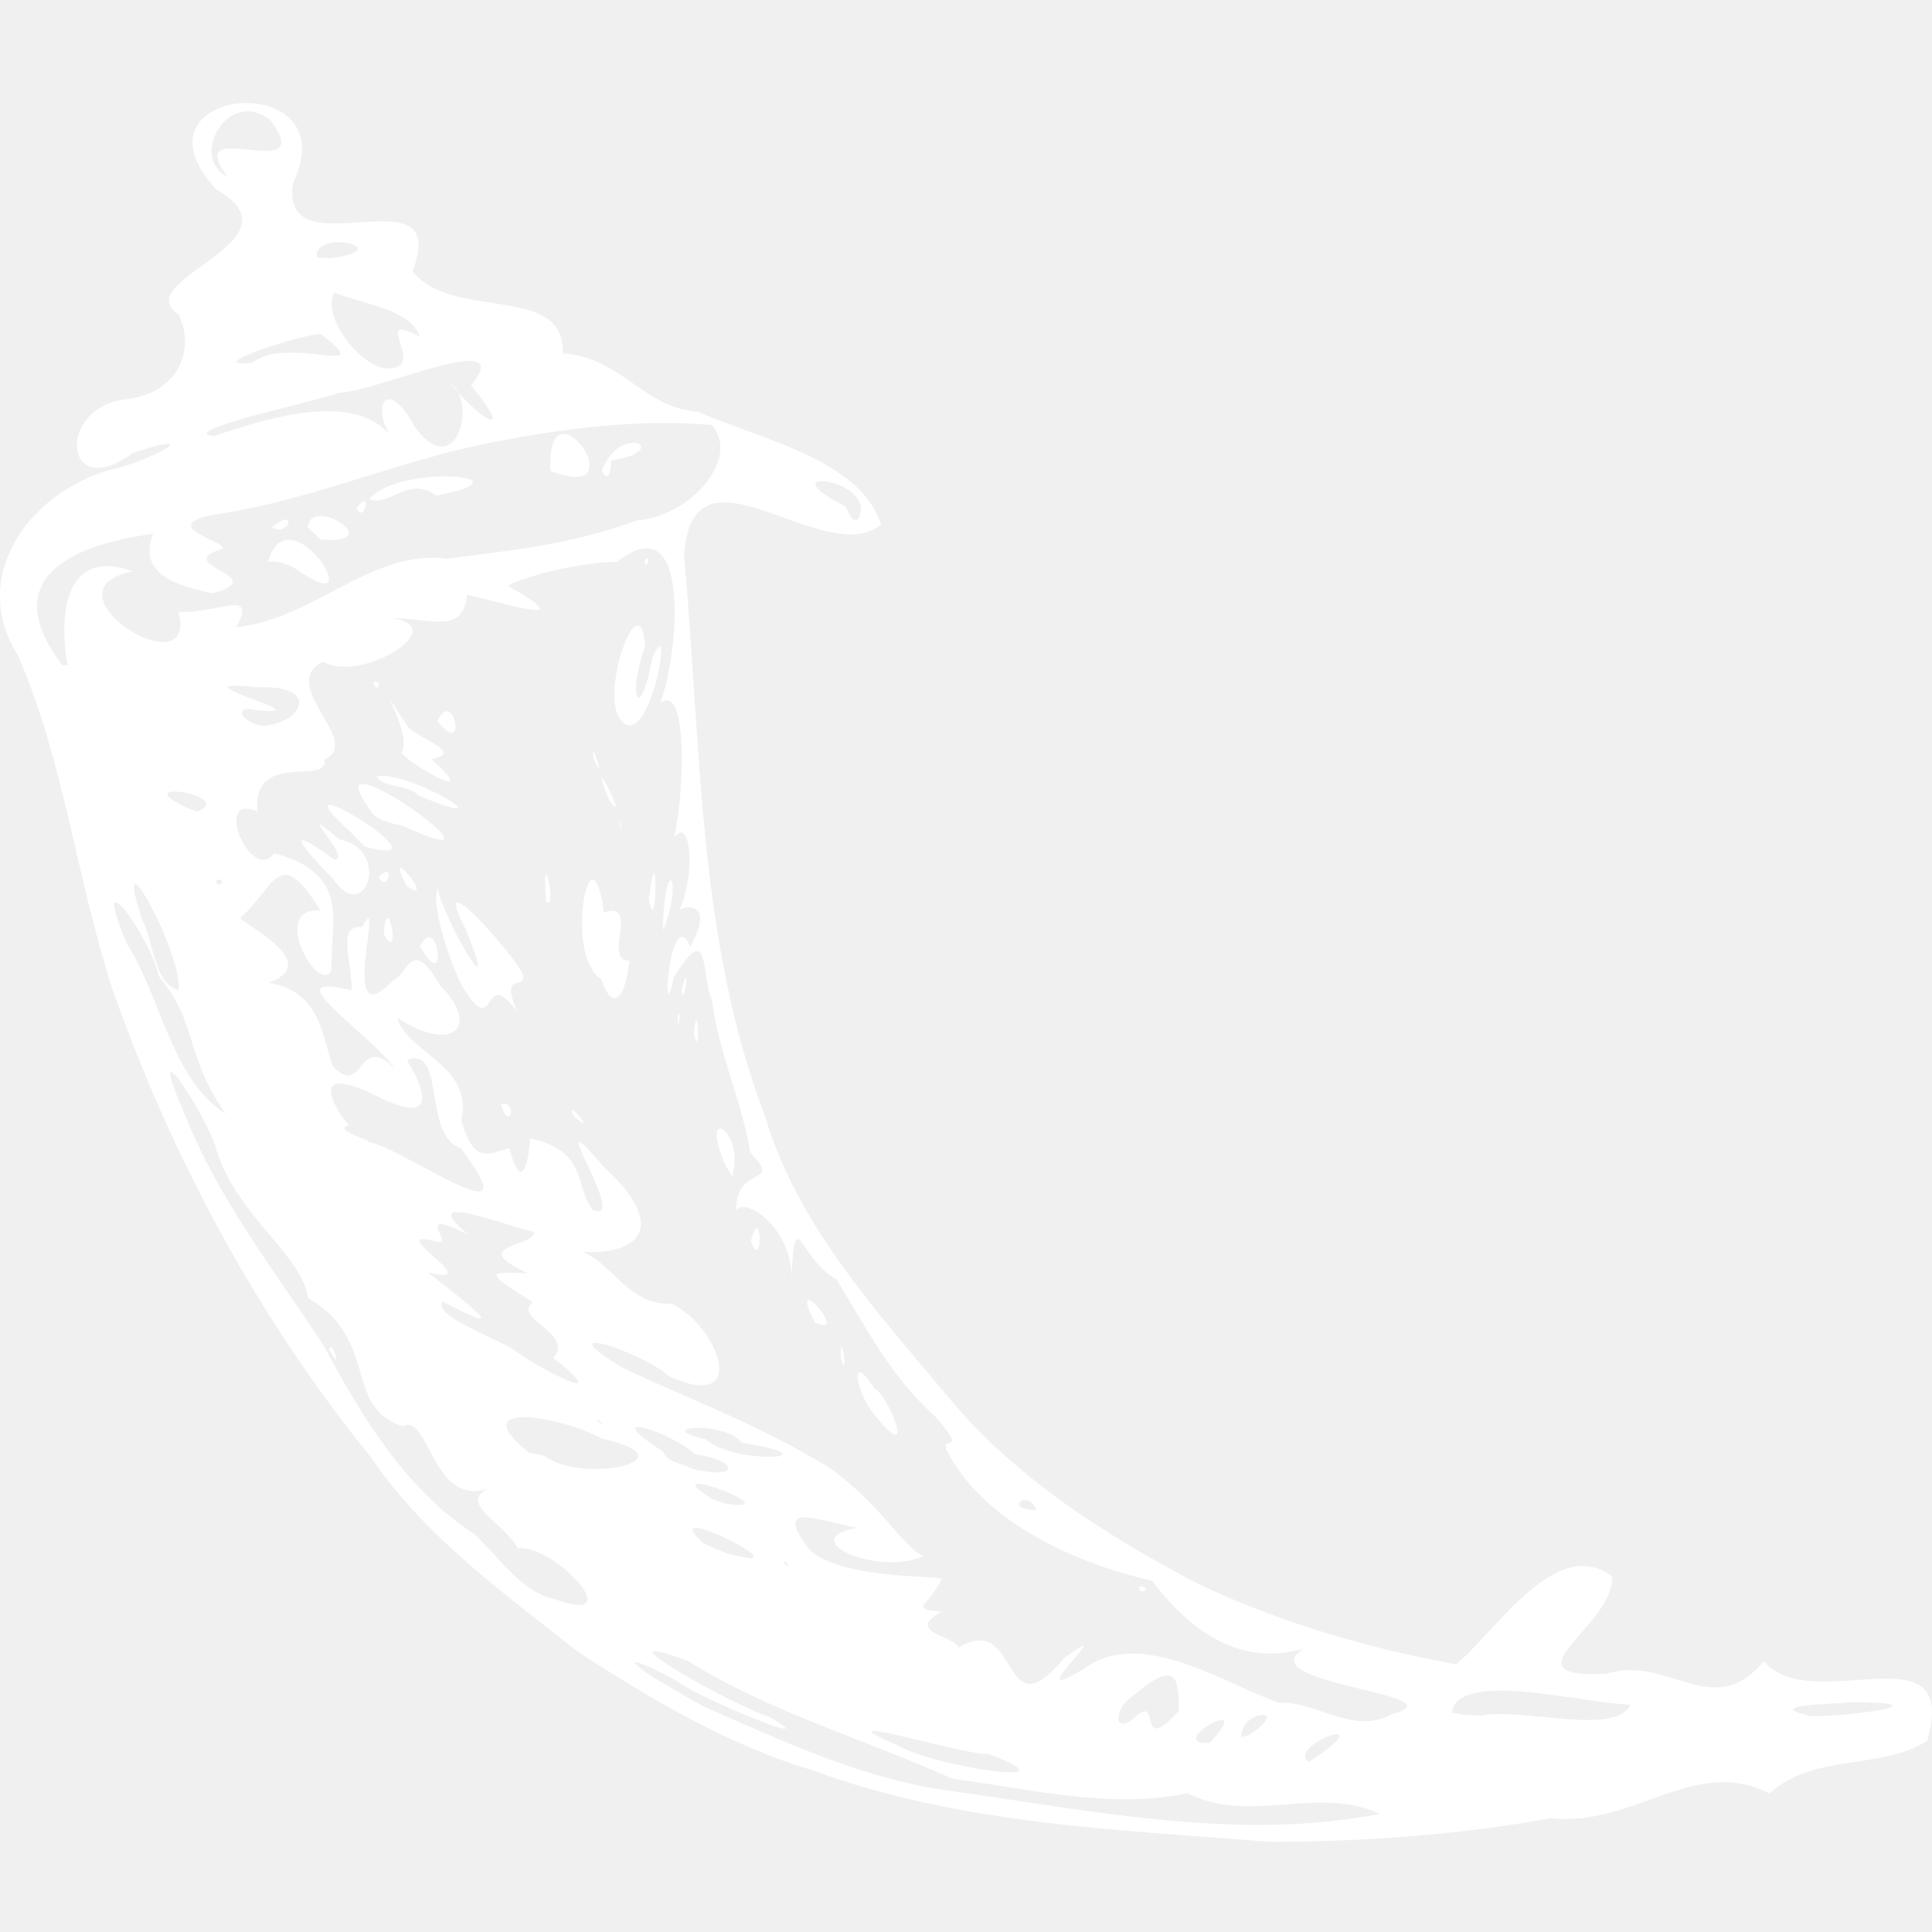
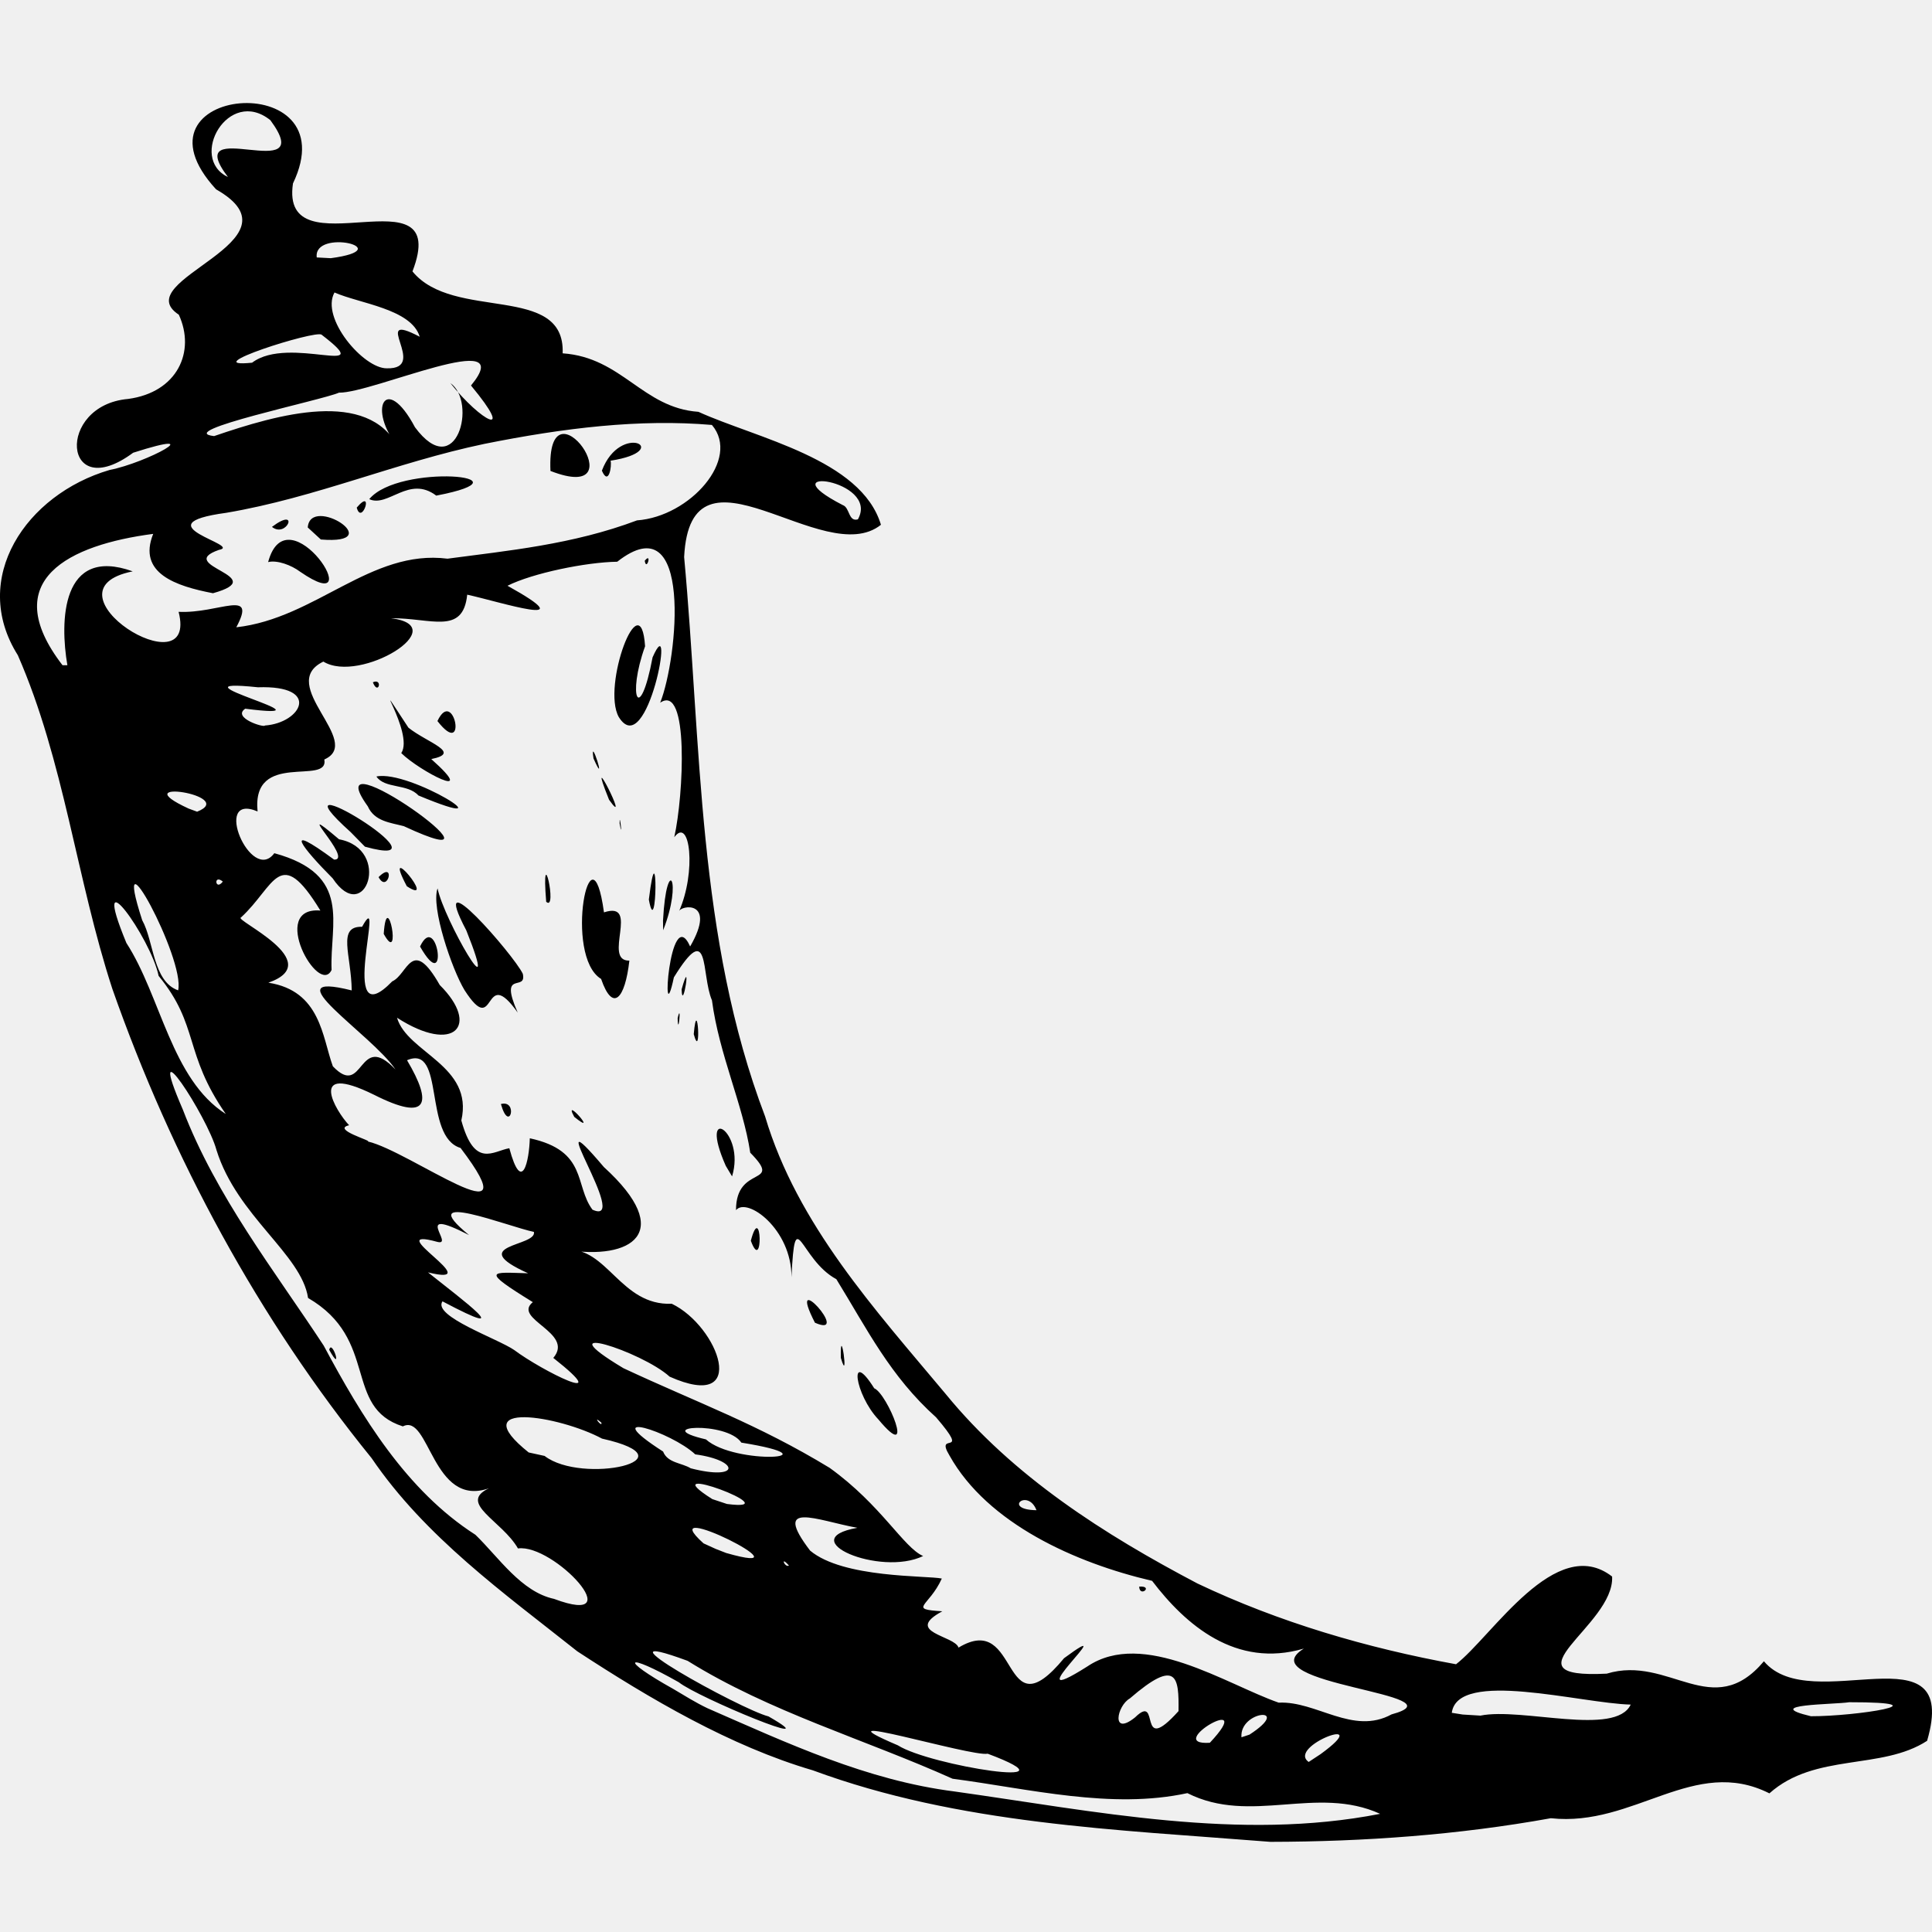
<svg xmlns="http://www.w3.org/2000/svg" width="75" height="75" viewBox="0 0 75 75" fill="none">
-   <path d="M22.412 64.105C19.555 61.838 16.507 59.664 14.425 56.604C10.042 51.206 6.668 44.956 4.362 38.389C2.967 34.118 2.49 29.54 0.692 25.435C-1.188 22.453 1.015 19.193 4.252 18.245C5.693 17.966 8.228 16.595 5.169 17.575C2.426 19.605 2.16 15.732 4.973 15.487C6.892 15.23 7.599 13.644 6.942 12.217C4.882 10.862 11.938 9.372 8.388 7.35C4.689 3.324 13.562 2.549 11.373 7.121C10.849 10.637 17.572 6.476 16.012 10.536C17.598 12.486 21.95 10.98 21.842 13.716C24.151 13.876 24.944 15.836 27.113 15.987C29.36 17.011 33.434 17.817 34.198 20.372C31.969 22.153 26.806 16.694 26.558 21.623C27.232 28.905 27.06 36.406 29.701 43.34C30.95 47.539 33.978 50.844 36.712 54.115C39.329 57.318 42.873 59.572 46.485 61.471C49.654 62.978 53.07 63.978 56.523 64.606C57.924 63.525 60.397 59.506 62.582 61.201C62.686 63.105 58.245 65.181 62.373 64.971C64.797 64.233 66.478 66.862 68.475 64.49C70.314 66.688 76.118 63.086 74.81 67.578C73.04 68.73 70.46 68.034 68.688 69.618C65.766 68.146 63.439 70.936 60.204 70.583C56.612 71.232 52.957 71.494 49.315 71.5C43.34 71.024 37.238 70.823 31.554 68.724C28.352 67.785 25.227 65.946 22.412 64.105ZM27.459 66.311C30.585 67.676 33.643 69.113 37.07 69.547C42.506 70.31 48.121 71.483 53.577 70.413C51.107 69.288 48.554 70.851 46.094 69.609C43.144 70.249 39.978 69.445 36.978 69.05C33.567 67.517 29.886 66.463 26.692 64.473C22.7 63.002 28.756 66.359 29.834 66.631C32.329 68.06 27.09 65.899 26.351 65.305C24.262 64.122 23.995 64.369 26.145 65.57C26.577 65.826 27.005 66.094 27.459 66.311ZM21.509 62.069C24.539 63.202 21.495 59.92 20.107 60.11C19.492 59.034 17.757 58.353 18.981 57.775C16.779 58.546 16.674 54.843 15.639 55.372C13.31 54.63 14.733 52.001 11.959 50.387C11.705 48.686 9.202 47.211 8.404 44.645C8.051 43.332 5.575 39.56 7.096 43.07C8.391 46.45 10.669 49.344 12.565 52.235C14.037 54.987 15.775 57.863 18.456 59.58C19.36 60.455 20.233 61.795 21.509 62.069ZM12.78 52.401C12.886 51.939 13.334 53.4 12.78 52.401V52.401ZM25.137 63.427C24.173 63.045 25.808 63.123 25.137 63.427V63.427ZM26.782 64.032C26.032 64.499 26.612 63.196 26.782 64.032V64.032ZM28.841 64.898C27.331 64.305 29.821 63.957 28.841 64.898V64.898ZM32.37 66.883C30.464 66.547 32.965 65.994 32.37 66.883V66.883ZM25.594 62.117C23.627 62.103 27.116 61.123 25.594 62.117V62.117ZM27.138 62.894C26.588 63.129 27.095 62.369 27.138 62.894V62.894ZM34.858 67.755C36.098 68.545 42.104 69.487 38.343 68.079C37.714 68.213 31.37 66.269 34.858 67.755ZM22.603 58.126C20.677 57.544 22.482 57.599 22.603 58.126V58.126ZM26.197 60.239C24.255 59.731 27.132 59.581 26.197 60.239V60.239ZM29.219 62.109C27.042 61.596 30.561 61.598 29.219 62.109V62.109ZM21.141 56.519C22.597 57.646 27.013 56.663 23.371 55.847C21.713 54.955 17.976 54.345 20.523 56.384L21.141 56.519L21.141 56.519ZM31.267 62.754C28.723 62.159 31.873 61.712 31.267 62.754V62.754ZM28.19 60.287C31.75 61.303 25.195 58.015 27.311 59.913L27.78 60.127L28.19 60.287L28.19 60.287ZM34.359 63.884C31.313 63.415 37.731 63.917 34.359 63.884V63.884ZM19.843 54.551C19.011 54.604 19.712 53.917 19.843 54.551V54.551ZM40.063 67.112C38.962 67.964 40.153 65.968 40.063 67.112V67.112ZM25.598 58.106C24.544 58.081 25.394 57.504 25.598 58.106V58.106ZM20.163 54.153C17.513 53.293 22.099 54.036 20.163 54.153V54.153ZM13.725 49.955C11.618 48.272 13.484 49.018 13.725 49.955V49.955ZM30.627 60.776C30.272 60.368 30.46 60.866 30.627 60.776V60.776ZM41.147 67.29C40.574 67.526 41.113 66.666 41.147 67.29V67.29ZM29.696 59.806C28.045 59.563 29.885 59.003 29.696 59.806V59.806ZM21.858 54.795C19.551 53.813 23.298 54.64 21.858 54.795V54.795ZM35.116 63.106C32.928 62.669 37.36 62.209 35.116 63.106V63.106ZM28.22 58.384C30.806 58.72 25.142 56.609 27.652 58.195L28.22 58.384L28.22 58.384ZM37.21 63.96C39.624 62.504 38.828 67.371 41.307 64.371C43.751 62.571 39.196 66.598 42.208 64.693C44.387 63.222 47.606 65.39 49.639 66.097C51.101 66.024 52.522 67.372 54.021 66.552C56.907 65.768 48.379 65.389 50.614 63.998C47.974 64.773 46.023 63.074 44.724 61.368C41.763 60.678 38.339 59.15 36.861 56.506C36.258 55.514 37.731 56.646 36.341 55.023C34.556 53.422 33.665 51.604 32.467 49.658C31.036 48.888 30.869 46.62 30.725 49.582C30.736 47.713 28.997 46.455 28.572 46.978C28.565 45.178 30.433 46.08 29.125 44.748C28.844 42.883 27.916 40.939 27.638 38.833C27.205 37.817 27.577 35.643 26.16 37.941C25.644 40.37 25.989 34.956 26.791 36.742C27.845 34.92 26.413 35.134 26.355 35.387C27.041 33.85 26.789 31.669 26.175 32.501C26.541 30.872 26.753 26.505 25.628 27.279C26.31 25.576 26.921 19.484 23.961 21.806C22.761 21.823 20.683 22.246 19.701 22.739C22.78 24.451 19.391 23.357 18.137 23.085C17.974 24.67 16.732 23.984 15.181 24C17.659 24.309 13.974 26.556 12.553 25.683C10.707 26.574 14.146 28.796 12.59 29.483C12.781 30.518 9.762 29.108 9.999 31.5C8.207 30.74 9.752 34.338 10.649 33.121C13.697 33.953 12.795 35.85 12.872 37.653C12.376 38.703 10.42 35.184 12.437 35.347C10.846 32.74 10.677 34.405 9.355 35.616C9.047 35.704 12.727 37.339 10.418 38.148C12.449 38.464 12.507 40.258 12.921 41.393C14.142 42.676 13.892 39.976 15.353 41.518C14.428 40.144 10.456 37.647 13.654 38.448C13.637 37.066 13.076 35.951 14.056 35.978C15.026 34.205 13.039 40.349 15.227 38.096C15.832 37.829 15.982 36.321 17.071 38.238C18.651 39.807 17.642 40.944 15.412 39.508C15.811 40.873 18.395 41.361 17.909 43.496C18.424 45.374 19.144 44.682 19.772 44.574C20.264 46.398 20.544 45.057 20.567 44.188C22.822 44.675 22.294 46.02 23 46.96C24.554 47.667 20.776 42.163 23.443 45.305C26.25 47.861 24.496 48.928 21.977 48.519C23.571 48.389 24.085 50.693 26.079 50.612C27.898 51.485 29.129 54.837 25.995 53.442C24.908 52.453 21.061 51.233 24.203 53.114C27.105 54.47 29.41 55.281 32.208 56.983C34.212 58.425 35.077 60.078 35.836 60.405C34.153 61.216 30.763 59.757 33.28 59.31C31.71 59.021 29.944 58.22 31.448 60.194C32.727 61.271 35.978 61.157 36.561 61.279C36.067 62.377 35.219 62.465 36.581 62.55C35.062 63.367 37.069 63.493 37.21 63.96H37.21ZM34.102 55.106C33.177 54.13 32.938 52.303 33.937 53.893C34.45 54.1 35.58 56.879 34.102 55.106H34.102ZM44.223 61.592C44.24 62.034 44.8 61.554 44.223 61.592V61.592ZM32.642 52.714C32.606 51.239 32.976 53.851 32.642 52.714V52.714ZM31.636 51.348C30.473 49.081 33.102 51.99 31.636 51.348V51.348ZM19.445 42.859C19.781 44.038 20.129 42.676 19.445 42.859V42.859ZM29.147 48.165C29.567 46.575 29.64 49.499 29.147 48.165V48.165ZM22.293 43.357C21.81 42.479 23.304 44.179 22.293 43.357V43.357ZM28.175 45.259C27.073 42.768 28.956 43.899 28.419 45.667L28.175 45.259ZM18.031 38.434C17.539 37.617 16.724 35.219 16.986 34.487C17.224 35.679 19.499 39.617 18.102 36.118C16.559 33.186 19.947 37.07 20.295 37.802C20.458 38.53 19.343 37.603 20.098 39.309C18.721 37.367 19.285 40.382 18.031 38.434ZM14.896 36.254C15.025 34.355 15.614 37.557 14.896 36.254V36.254ZM16.306 36.744C16.979 35.31 17.447 38.743 16.306 36.744V36.744ZM12.914 34.097C11.747 32.926 10.902 31.848 12.969 33.37C13.765 33.402 11.2 30.917 13.161 32.581C15.222 32.961 14.179 35.992 12.914 34.097ZM14.696 34.05C15.056 34.717 15.374 33.372 14.696 34.05V34.05ZM15.793 34.404C14.765 32.461 17.04 35.219 15.793 34.404V34.404ZM13.613 32.303C10.22 29.256 17.877 33.896 14.167 32.868L13.613 32.303L13.613 32.303ZM23.335 38.002C21.866 37.113 22.946 31.748 23.446 35.418C24.874 34.952 23.368 37.313 24.432 37.291C24.265 38.78 23.788 39.316 23.335 38.002ZM26.931 40.146C27.075 38.529 27.234 41.251 26.931 40.146V40.146ZM26.306 39.523C26.323 40.337 26.468 38.832 26.306 39.523V39.523ZM14.278 31.302C12.099 28.267 20.614 34.371 15.675 32.071C15.159 31.935 14.537 31.887 14.278 31.302ZM21.203 35.006C20.997 32.451 21.664 35.429 21.203 35.006L21.203 35.006ZM26.46 38.408C26.491 39.371 26.867 36.953 26.46 38.408V38.408ZM14.612 30.144C15.908 29.864 19.982 32.439 16.241 30.879C15.825 30.415 14.939 30.626 14.612 30.144ZM25.738 35.738C25.877 33.126 26.511 34.178 25.743 36.112L25.738 35.738L25.738 35.738H25.738ZM15.577 29.235C16.105 28.453 14.175 25.703 15.855 28.248C16.581 28.83 17.956 29.222 16.742 29.467C18.651 31.167 16.276 29.928 15.577 29.235ZM25.188 34.922C25.509 36.666 25.552 31.946 25.188 34.922V34.922ZM14.474 26.486C14.687 27.028 14.877 26.312 14.474 26.486V26.486ZM16.981 27.991C17.626 26.625 18.171 29.515 16.981 27.991V27.991ZM24.053 31.96C24.046 31.435 24.186 32.723 24.053 31.96V31.96ZM23.643 31.045C22.662 28.602 24.556 32.338 23.643 31.045V31.045ZM23.04 29.443C22.876 28.434 23.6 30.712 23.04 29.443L23.04 29.443ZM24.021 27.835C23.348 26.637 24.872 22.558 25.042 25.088C24.331 27.059 24.837 28.162 25.333 25.518C26.248 23.437 25.135 29.625 24.021 27.835L24.021 27.835ZM25.029 21.768C25.094 22.206 25.323 21.404 25.029 21.768V21.768ZM23.346 55.229C22.947 54.878 23.396 55.453 23.346 55.229V55.229ZM26.813 56.999C28.742 57.498 28.732 56.696 26.989 56.458C26.051 55.578 23.093 54.645 25.741 56.349C25.916 56.797 26.47 56.786 26.813 56.999ZM19.965 52.41C21.028 53.209 23.968 54.676 21.479 52.714C22.318 51.731 19.873 51.207 20.684 50.549C18.621 49.276 19.057 49.389 20.502 49.429C18.023 48.311 20.86 48.395 20.726 47.822C19.77 47.631 15.978 46.121 18.209 47.946C15.941 46.779 17.668 48.38 16.983 48.211C14.664 47.573 19.048 49.993 16.614 49.393C17.945 50.456 20.196 52.117 17.177 50.518C16.779 51.096 19.337 51.972 19.965 52.41ZM23.592 54.512C21.43 52.761 28.001 55.946 23.592 54.512V54.512ZM42.156 65.858C41.553 66.611 42.213 64.976 42.156 65.858V65.858ZM44.064 66.668C45.081 65.674 44.106 68.252 45.75 66.425C45.768 65.117 45.699 64.344 43.861 65.933C43.354 66.217 43.127 67.422 44.064 66.668ZM13.776 47.478C11.586 46.245 13.463 46.239 13.776 47.478V47.478ZM15.813 48.825C13.114 47.679 15.057 47.559 15.813 48.825V48.825ZM27.404 55.877C28.536 56.891 32.602 56.621 28.779 56.002C28.213 55.157 25.183 55.361 27.404 55.877ZM43.338 65.805C41.651 66.463 45.08 64.331 43.338 65.805V65.805ZM46.961 68.317C46.21 68.524 46.972 67.843 46.961 68.317V68.317ZM46.966 67.654C48.895 65.592 45.097 67.776 46.966 67.654H46.966ZM8.765 43.245C7.121 40.879 7.743 39.815 6.157 37.883C5.857 36.405 3.438 33.053 4.906 36.605C6.251 38.682 6.65 41.898 8.765 43.245ZM46.361 66.999C44.905 65.991 49.91 64.685 46.361 66.999V66.999ZM49.07 68.069C47.946 67.747 50.847 66.53 49.07 68.069V68.069ZM13.172 44.862C11.858 44.764 13.68 44.099 13.172 44.862V44.862ZM48.505 67.338C50.225 66.219 48.108 66.391 48.193 67.441L48.505 67.338H48.505ZM25.155 52.49C24.246 52.554 25.096 51.734 25.155 52.49V52.49ZM26.598 53.328C25.893 53.475 26.139 52.392 26.598 53.328V53.328ZM51.265 68.095C53.47 66.49 49.929 67.787 50.803 68.399L51.265 68.095ZM50.421 67.683C48.526 68.356 52.217 66.165 50.421 67.683V67.683ZM54.734 70.581C53.269 70.317 55.939 69.766 54.734 70.581V70.581ZM14.278 44.312C15.894 44.677 20.736 48.327 17.879 44.564C16.416 44.127 17.293 40.519 15.801 41.158C16.803 42.846 16.625 43.564 14.522 42.5C11.879 41.198 13.037 43.145 13.553 43.682C12.85 43.843 14.485 44.298 14.278 44.312ZM6.915 38.445C7.204 37.238 4.251 31.804 5.52 35.722C5.979 36.543 5.932 38.099 6.915 38.445ZM20.428 46.851C19.596 46.149 20.389 46.751 20.428 46.851V46.851ZM22.478 47.332C20.213 46.813 22.477 46.053 22.478 47.332V47.332ZM40.236 58.626C39.897 57.752 38.897 58.606 40.236 58.626L40.236 58.626ZM41.089 59.255C40.597 59.349 40.963 58.766 41.089 59.255V59.255ZM48.127 63.728C47.282 63.663 48.804 63.223 48.127 63.728V63.728ZM10.593 39.393C8.518 38.853 12.529 38.636 10.593 39.393V39.393ZM38.672 57.24C37.438 57.554 38.651 55.976 38.672 57.24V57.24ZM9.828 37.594C8.677 37.315 11.071 37.17 9.828 37.594V37.594ZM13.438 39.358C13.056 39.516 13.415 38.943 13.438 39.358V39.358ZM57.471 66.6C59.07 66.273 62.715 67.421 63.304 66.172C61.362 66.125 56.584 64.79 56.358 66.491L56.783 66.558L57.471 66.6ZM14.585 39.65C13.595 39.602 14.613 38.368 14.585 39.65V39.65ZM5.093 33.007C3.454 32.638 4.662 30.565 5.093 33.007V33.007ZM7.357 33.581C5.285 32.876 7.384 32.797 7.357 33.581V33.581ZM8.65 34.222C8.276 33.916 8.357 34.608 8.65 34.222V34.222ZM16.789 39.49C15.882 39.227 17.172 39.135 16.789 39.49V39.49ZM7.789 32.776C5.167 32.5 7.57 30.932 7.789 32.776V32.776ZM3.148 29.739C2.696 30.06 3.082 28.888 3.148 29.739V29.739ZM3.838 29.213C3.246 29.341 3.726 28.204 3.838 29.213V29.213ZM7.652 31.51C9.265 30.87 4.715 30.188 7.323 31.389L7.652 31.51ZM58.695 63.318C57.383 63.023 59.727 62.363 58.695 63.318V63.318ZM64.862 66.543C63.82 66.705 65.275 65.308 64.862 66.543V66.543ZM8.042 29.493C6.763 29.73 8.212 28.299 8.042 29.493V29.493ZM2.616 25.825C2.324 24.139 2.364 21.18 5.152 22.18C1.431 22.925 7.728 26.847 6.933 23.751C8.498 23.828 9.994 22.818 9.173 24.351C12.256 24.007 14.394 21.31 17.372 21.688C19.692 21.378 22.229 21.143 24.729 20.201C26.784 20.052 28.763 17.819 27.636 16.496C24.833 16.256 21.899 16.61 18.801 17.232C15.367 17.952 12.249 19.32 8.785 19.907C5.408 20.364 9.464 21.168 8.497 21.347C6.735 21.963 10.598 22.379 8.268 23.029C6.83 22.753 5.332 22.255 5.947 20.725C2.712 21.148 -0.13 22.503 2.426 25.823L2.616 25.825L2.616 25.825V25.825ZM10.409 21.82C11.168 19.002 14.472 24.14 11.652 22.195C11.316 21.941 10.762 21.733 10.409 21.82ZM10.557 20.454C11.139 20.915 11.651 19.631 10.557 20.454V20.454ZM11.947 20.476C12.045 19.179 15.128 21.163 12.455 20.943L11.947 20.476ZM13.848 19.705C14.047 20.433 14.542 18.887 13.848 19.705V19.705ZM14.334 19.377C15.49 17.975 20.881 18.482 16.935 19.24C15.877 18.437 15.067 19.713 14.334 19.377ZM21.369 18.282C21.193 14.455 24.864 19.643 21.369 18.282V18.282ZM23.365 18.271C24.095 16.342 26.197 17.497 23.703 17.884C23.757 18.089 23.629 18.88 23.365 18.271ZM7.255 28.503C4.94 27.334 9.435 27.155 7.255 28.503V28.503ZM8.867 28.955C7.206 28.622 9.632 28.134 8.867 28.955V28.955ZM4.117 25.553C2.642 25.186 5.363 24.588 4.117 25.553V25.553ZM68.501 66.19C67.549 66.695 68.537 65.07 68.501 66.19V66.19ZM61.959 61.686C61.118 61.798 62.145 60.396 61.959 61.686V61.686ZM70.3 66.624C72.042 66.63 75.578 66.079 71.788 66.08C71.193 66.174 68.323 66.154 70.3 66.624L70.3 66.624ZM10.285 28.164C11.695 28.066 12.491 26.595 10.013 26.68C6.172 26.279 13.401 28.006 9.52 27.512C8.998 27.861 10.255 28.26 10.285 28.164ZM11.527 28.798C11.091 29.283 11.38 27.885 11.527 28.798V28.798ZM13 24.836C12.153 24.631 13.611 24.07 13 24.836V24.836ZM8.311 16.929C10.827 16.066 14.268 15.095 15.456 17.354C14.247 15.886 14.968 14.441 16.11 16.587C17.724 18.759 18.533 15.6 17.483 14.871C18.68 16.371 20.041 17.08 18.284 14.966C20.193 12.649 14.461 15.269 13.159 15.243C12.532 15.527 6.688 16.747 8.311 16.929ZM9.786 14.08C11.221 12.987 14.748 14.73 12.485 12.994C12.263 12.797 7.527 14.31 9.786 14.08ZM15.017 14.298C16.696 14.341 14.293 12.022 16.294 13.073C15.965 11.989 13.964 11.787 12.985 11.354C12.432 12.344 14.112 14.311 15.017 14.298ZM10.703 9.507C9.685 9.91 11.284 8.712 10.703 9.507V9.507ZM12.841 10.023C15.547 9.661 12.151 8.847 12.296 9.994L12.841 10.023V10.023V10.023ZM8.849 6.872C6.943 4.362 12.432 7.293 10.496 4.666C8.867 3.357 7.301 6.139 8.849 6.872ZM33.304 20.161C34.178 18.598 29.695 18.054 32.715 19.607C32.993 19.7 32.93 20.269 33.304 20.161Z" fill="white" />
+   <path d="M22.412 64.105C19.555 61.838 16.507 59.664 14.425 56.604C10.042 51.206 6.668 44.956 4.362 38.389C2.967 34.118 2.49 29.54 0.692 25.435C-1.188 22.453 1.015 19.193 4.252 18.245C5.693 17.966 8.228 16.595 5.169 17.575C2.426 19.605 2.16 15.732 4.973 15.487C6.892 15.23 7.599 13.644 6.942 12.217C4.882 10.862 11.938 9.372 8.388 7.35C4.689 3.324 13.562 2.549 11.373 7.121C10.849 10.637 17.572 6.476 16.012 10.536C17.598 12.486 21.95 10.98 21.842 13.716C24.151 13.876 24.944 15.836 27.113 15.987C29.36 17.011 33.434 17.817 34.198 20.372C31.969 22.153 26.806 16.694 26.558 21.623C27.232 28.905 27.06 36.406 29.701 43.34C30.95 47.539 33.978 50.844 36.712 54.115C39.329 57.318 42.873 59.572 46.485 61.471C49.654 62.978 53.07 63.978 56.523 64.606C57.924 63.525 60.397 59.506 62.582 61.201C62.686 63.105 58.245 65.181 62.373 64.971C64.797 64.233 66.478 66.862 68.475 64.49C70.314 66.688 76.118 63.086 74.81 67.578C73.04 68.73 70.46 68.034 68.688 69.618C65.766 68.146 63.439 70.936 60.204 70.583C56.612 71.232 52.957 71.494 49.315 71.5C43.34 71.024 37.238 70.823 31.554 68.724C28.352 67.785 25.227 65.946 22.412 64.105ZM27.459 66.311C30.585 67.676 33.643 69.113 37.07 69.547C42.506 70.31 48.121 71.483 53.577 70.413C51.107 69.288 48.554 70.851 46.094 69.609C43.144 70.249 39.978 69.445 36.978 69.05C33.567 67.517 29.886 66.463 26.692 64.473C22.7 63.002 28.756 66.359 29.834 66.631C32.329 68.06 27.09 65.899 26.351 65.305C24.262 64.122 23.995 64.369 26.145 65.57C26.577 65.826 27.005 66.094 27.459 66.311ZM21.509 62.069C24.539 63.202 21.495 59.92 20.107 60.11C19.492 59.034 17.757 58.353 18.981 57.775C16.779 58.546 16.674 54.843 15.639 55.372C13.31 54.63 14.733 52.001 11.959 50.387C11.705 48.686 9.202 47.211 8.404 44.645C8.051 43.332 5.575 39.56 7.096 43.07C8.391 46.45 10.669 49.344 12.565 52.235C14.037 54.987 15.775 57.863 18.456 59.58C19.36 60.455 20.233 61.795 21.509 62.069ZM12.78 52.401C12.886 51.939 13.334 53.4 12.78 52.401V52.401ZM25.137 63.427C24.173 63.045 25.808 63.123 25.137 63.427V63.427ZM26.782 64.032C26.032 64.499 26.612 63.196 26.782 64.032V64.032ZM28.841 64.898C27.331 64.305 29.821 63.957 28.841 64.898V64.898ZM32.37 66.883C30.464 66.547 32.965 65.994 32.37 66.883V66.883ZM25.594 62.117C23.627 62.103 27.116 61.123 25.594 62.117V62.117ZM27.138 62.894C26.588 63.129 27.095 62.369 27.138 62.894V62.894ZM34.858 67.755C36.098 68.545 42.104 69.487 38.343 68.079C37.714 68.213 31.37 66.269 34.858 67.755ZM22.603 58.126C20.677 57.544 22.482 57.599 22.603 58.126V58.126ZM26.197 60.239C24.255 59.731 27.132 59.581 26.197 60.239V60.239ZM29.219 62.109C27.042 61.596 30.561 61.598 29.219 62.109V62.109ZM21.141 56.519C22.597 57.646 27.013 56.663 23.371 55.847C21.713 54.955 17.976 54.345 20.523 56.384L21.141 56.519L21.141 56.519ZM31.267 62.754C28.723 62.159 31.873 61.712 31.267 62.754V62.754ZM28.19 60.287C31.75 61.303 25.195 58.015 27.311 59.913L27.78 60.127L28.19 60.287L28.19 60.287ZM34.359 63.884C31.313 63.415 37.731 63.917 34.359 63.884V63.884ZM19.843 54.551C19.011 54.604 19.712 53.917 19.843 54.551V54.551ZM40.063 67.112C38.962 67.964 40.153 65.968 40.063 67.112V67.112ZM25.598 58.106C24.544 58.081 25.394 57.504 25.598 58.106V58.106ZM20.163 54.153C17.513 53.293 22.099 54.036 20.163 54.153V54.153ZM13.725 49.955C11.618 48.272 13.484 49.018 13.725 49.955V49.955ZM30.627 60.776C30.272 60.368 30.46 60.866 30.627 60.776V60.776ZM41.147 67.29C40.574 67.526 41.113 66.666 41.147 67.29V67.29ZM29.696 59.806C28.045 59.563 29.885 59.003 29.696 59.806V59.806ZM21.858 54.795C19.551 53.813 23.298 54.64 21.858 54.795V54.795ZM35.116 63.106C32.928 62.669 37.36 62.209 35.116 63.106V63.106ZM28.22 58.384C30.806 58.72 25.142 56.609 27.652 58.195L28.22 58.384L28.22 58.384ZM37.21 63.96C39.624 62.504 38.828 67.371 41.307 64.371C43.751 62.571 39.196 66.598 42.208 64.693C44.387 63.222 47.606 65.39 49.639 66.097C51.101 66.024 52.522 67.372 54.021 66.552C56.907 65.768 48.379 65.389 50.614 63.998C47.974 64.773 46.023 63.074 44.724 61.368C41.763 60.678 38.339 59.15 36.861 56.506C36.258 55.514 37.731 56.646 36.341 55.023C34.556 53.422 33.665 51.604 32.467 49.658C31.036 48.888 30.869 46.62 30.725 49.582C30.736 47.713 28.997 46.455 28.572 46.978C28.565 45.178 30.433 46.08 29.125 44.748C28.844 42.883 27.916 40.939 27.638 38.833C27.205 37.817 27.577 35.643 26.16 37.941C25.644 40.37 25.989 34.956 26.791 36.742C27.845 34.92 26.413 35.134 26.355 35.387C27.041 33.85 26.789 31.669 26.175 32.501C26.541 30.872 26.753 26.505 25.628 27.279C26.31 25.576 26.921 19.484 23.961 21.806C22.761 21.823 20.683 22.246 19.701 22.739C22.78 24.451 19.391 23.357 18.137 23.085C17.974 24.67 16.732 23.984 15.181 24C17.659 24.309 13.974 26.556 12.553 25.683C10.707 26.574 14.146 28.796 12.59 29.483C12.781 30.518 9.762 29.108 9.999 31.5C8.207 30.74 9.752 34.338 10.649 33.121C13.697 33.953 12.795 35.85 12.872 37.653C12.376 38.703 10.42 35.184 12.437 35.347C10.846 32.74 10.677 34.405 9.355 35.616C9.047 35.704 12.727 37.339 10.418 38.148C12.449 38.464 12.507 40.258 12.921 41.393C14.142 42.676 13.892 39.976 15.353 41.518C14.428 40.144 10.456 37.647 13.654 38.448C13.637 37.066 13.076 35.951 14.056 35.978C15.026 34.205 13.039 40.349 15.227 38.096C15.832 37.829 15.982 36.321 17.071 38.238C18.651 39.807 17.642 40.944 15.412 39.508C15.811 40.873 18.395 41.361 17.909 43.496C18.424 45.374 19.144 44.682 19.772 44.574C20.264 46.398 20.544 45.057 20.567 44.188C22.822 44.675 22.294 46.02 23 46.96C24.554 47.667 20.776 42.163 23.443 45.305C26.25 47.861 24.496 48.928 21.977 48.519C23.571 48.389 24.085 50.693 26.079 50.612C27.898 51.485 29.129 54.837 25.995 53.442C24.908 52.453 21.061 51.233 24.203 53.114C27.105 54.47 29.41 55.281 32.208 56.983C34.212 58.425 35.077 60.078 35.836 60.405C34.153 61.216 30.763 59.757 33.28 59.31C31.71 59.021 29.944 58.22 31.448 60.194C32.727 61.271 35.978 61.157 36.561 61.279C36.067 62.377 35.219 62.465 36.581 62.55C35.062 63.367 37.069 63.493 37.21 63.96H37.21ZM34.102 55.106C33.177 54.13 32.938 52.303 33.937 53.893C34.45 54.1 35.58 56.879 34.102 55.106H34.102ZM44.223 61.592C44.24 62.034 44.8 61.554 44.223 61.592V61.592ZM32.642 52.714C32.606 51.239 32.976 53.851 32.642 52.714V52.714ZM31.636 51.348C30.473 49.081 33.102 51.99 31.636 51.348V51.348ZM19.445 42.859C19.781 44.038 20.129 42.676 19.445 42.859V42.859ZM29.147 48.165C29.567 46.575 29.64 49.499 29.147 48.165V48.165ZM22.293 43.357C21.81 42.479 23.304 44.179 22.293 43.357V43.357ZM28.175 45.259C27.073 42.768 28.956 43.899 28.419 45.667L28.175 45.259ZM18.031 38.434C17.539 37.617 16.724 35.219 16.986 34.487C17.224 35.679 19.499 39.617 18.102 36.118C16.559 33.186 19.947 37.07 20.295 37.802C20.458 38.53 19.343 37.603 20.098 39.309C18.721 37.367 19.285 40.382 18.031 38.434ZM14.896 36.254C15.025 34.355 15.614 37.557 14.896 36.254V36.254ZM16.306 36.744C16.979 35.31 17.447 38.743 16.306 36.744V36.744ZM12.914 34.097C11.747 32.926 10.902 31.848 12.969 33.37C13.765 33.402 11.2 30.917 13.161 32.581C15.222 32.961 14.179 35.992 12.914 34.097ZM14.696 34.05C15.056 34.717 15.374 33.372 14.696 34.05V34.05ZM15.793 34.404C14.765 32.461 17.04 35.219 15.793 34.404V34.404ZM13.613 32.303C10.22 29.256 17.877 33.896 14.167 32.868L13.613 32.303L13.613 32.303ZM23.335 38.002C21.866 37.113 22.946 31.748 23.446 35.418C24.874 34.952 23.368 37.313 24.432 37.291C24.265 38.78 23.788 39.316 23.335 38.002ZM26.931 40.146C27.075 38.529 27.234 41.251 26.931 40.146V40.146ZM26.306 39.523C26.323 40.337 26.468 38.832 26.306 39.523V39.523ZM14.278 31.302C12.099 28.267 20.614 34.371 15.675 32.071C15.159 31.935 14.537 31.887 14.278 31.302ZM21.203 35.006C20.997 32.451 21.664 35.429 21.203 35.006L21.203 35.006ZM26.46 38.408C26.491 39.371 26.867 36.953 26.46 38.408V38.408ZM14.612 30.144C15.908 29.864 19.982 32.439 16.241 30.879C15.825 30.415 14.939 30.626 14.612 30.144ZM25.738 35.738C25.877 33.126 26.511 34.178 25.743 36.112L25.738 35.738L25.738 35.738H25.738ZM15.577 29.235C16.105 28.453 14.175 25.703 15.855 28.248C16.581 28.83 17.956 29.222 16.742 29.467C18.651 31.167 16.276 29.928 15.577 29.235ZM25.188 34.922C25.509 36.666 25.552 31.946 25.188 34.922V34.922ZM14.474 26.486C14.687 27.028 14.877 26.312 14.474 26.486V26.486ZM16.981 27.991C17.626 26.625 18.171 29.515 16.981 27.991V27.991ZM24.053 31.96C24.046 31.435 24.186 32.723 24.053 31.96V31.96ZM23.643 31.045C22.662 28.602 24.556 32.338 23.643 31.045V31.045ZM23.04 29.443C22.876 28.434 23.6 30.712 23.04 29.443L23.04 29.443ZM24.021 27.835C23.348 26.637 24.872 22.558 25.042 25.088C24.331 27.059 24.837 28.162 25.333 25.518C26.248 23.437 25.135 29.625 24.021 27.835L24.021 27.835ZM25.029 21.768C25.094 22.206 25.323 21.404 25.029 21.768V21.768ZM23.346 55.229C22.947 54.878 23.396 55.453 23.346 55.229V55.229ZM26.813 56.999C28.742 57.498 28.732 56.696 26.989 56.458C26.051 55.578 23.093 54.645 25.741 56.349C25.916 56.797 26.47 56.786 26.813 56.999ZM19.965 52.41C21.028 53.209 23.968 54.676 21.479 52.714C22.318 51.731 19.873 51.207 20.684 50.549C18.621 49.276 19.057 49.389 20.502 49.429C18.023 48.311 20.86 48.395 20.726 47.822C19.77 47.631 15.978 46.121 18.209 47.946C15.941 46.779 17.668 48.38 16.983 48.211C14.664 47.573 19.048 49.993 16.614 49.393C17.945 50.456 20.196 52.117 17.177 50.518C16.779 51.096 19.337 51.972 19.965 52.41ZM23.592 54.512C21.43 52.761 28.001 55.946 23.592 54.512V54.512ZM42.156 65.858C41.553 66.611 42.213 64.976 42.156 65.858V65.858ZM44.064 66.668C45.081 65.674 44.106 68.252 45.75 66.425C45.768 65.117 45.699 64.344 43.861 65.933C43.354 66.217 43.127 67.422 44.064 66.668ZM13.776 47.478C11.586 46.245 13.463 46.239 13.776 47.478V47.478ZM15.813 48.825C13.114 47.679 15.057 47.559 15.813 48.825V48.825ZM27.404 55.877C28.536 56.891 32.602 56.621 28.779 56.002C28.213 55.157 25.183 55.361 27.404 55.877ZM43.338 65.805C41.651 66.463 45.08 64.331 43.338 65.805V65.805ZM46.961 68.317C46.21 68.524 46.972 67.843 46.961 68.317V68.317ZM46.966 67.654C48.895 65.592 45.097 67.776 46.966 67.654H46.966ZM8.765 43.245C7.121 40.879 7.743 39.815 6.157 37.883C5.857 36.405 3.438 33.053 4.906 36.605C6.251 38.682 6.65 41.898 8.765 43.245ZM46.361 66.999C44.905 65.991 49.91 64.685 46.361 66.999V66.999ZM49.07 68.069C47.946 67.747 50.847 66.53 49.07 68.069V68.069ZM13.172 44.862C11.858 44.764 13.68 44.099 13.172 44.862V44.862ZM48.505 67.338C50.225 66.219 48.108 66.391 48.193 67.441L48.505 67.338H48.505ZM25.155 52.49C24.246 52.554 25.096 51.734 25.155 52.49V52.49ZM26.598 53.328C25.893 53.475 26.139 52.392 26.598 53.328V53.328ZM51.265 68.095C53.47 66.49 49.929 67.787 50.803 68.399L51.265 68.095ZM50.421 67.683C48.526 68.356 52.217 66.165 50.421 67.683V67.683ZM54.734 70.581C53.269 70.317 55.939 69.766 54.734 70.581V70.581ZM14.278 44.312C15.894 44.677 20.736 48.327 17.879 44.564C16.416 44.127 17.293 40.519 15.801 41.158C16.803 42.846 16.625 43.564 14.522 42.5C11.879 41.198 13.037 43.145 13.553 43.682C12.85 43.843 14.485 44.298 14.278 44.312ZM6.915 38.445C7.204 37.238 4.251 31.804 5.52 35.722C5.979 36.543 5.932 38.099 6.915 38.445ZM20.428 46.851C19.596 46.149 20.389 46.751 20.428 46.851V46.851ZM22.478 47.332C20.213 46.813 22.477 46.053 22.478 47.332V47.332ZM40.236 58.626C39.897 57.752 38.897 58.606 40.236 58.626L40.236 58.626ZM41.089 59.255C40.597 59.349 40.963 58.766 41.089 59.255V59.255ZM48.127 63.728C47.282 63.663 48.804 63.223 48.127 63.728V63.728ZM10.593 39.393C8.518 38.853 12.529 38.636 10.593 39.393V39.393ZM38.672 57.24C37.438 57.554 38.651 55.976 38.672 57.24V57.24ZM9.828 37.594C8.677 37.315 11.071 37.17 9.828 37.594V37.594ZM13.438 39.358C13.056 39.516 13.415 38.943 13.438 39.358V39.358ZM57.471 66.6C59.07 66.273 62.715 67.421 63.304 66.172C61.362 66.125 56.584 64.79 56.358 66.491L56.783 66.558L57.471 66.6ZM14.585 39.65C13.595 39.602 14.613 38.368 14.585 39.65V39.65ZM5.093 33.007C3.454 32.638 4.662 30.565 5.093 33.007V33.007ZM7.357 33.581C5.285 32.876 7.384 32.797 7.357 33.581V33.581ZM8.65 34.222C8.276 33.916 8.357 34.608 8.65 34.222V34.222ZM16.789 39.49C15.882 39.227 17.172 39.135 16.789 39.49V39.49ZM7.789 32.776C5.167 32.5 7.57 30.932 7.789 32.776V32.776ZM3.148 29.739C2.696 30.06 3.082 28.888 3.148 29.739V29.739ZM3.838 29.213C3.246 29.341 3.726 28.204 3.838 29.213V29.213ZM7.652 31.51C9.265 30.87 4.715 30.188 7.323 31.389L7.652 31.51ZM58.695 63.318C57.383 63.023 59.727 62.363 58.695 63.318V63.318ZM64.862 66.543C63.82 66.705 65.275 65.308 64.862 66.543V66.543ZM8.042 29.493C6.763 29.73 8.212 28.299 8.042 29.493V29.493ZM2.616 25.825C2.324 24.139 2.364 21.18 5.152 22.18C1.431 22.925 7.728 26.847 6.933 23.751C8.498 23.828 9.994 22.818 9.173 24.351C12.256 24.007 14.394 21.31 17.372 21.688C19.692 21.378 22.229 21.143 24.729 20.201C26.784 20.052 28.763 17.819 27.636 16.496C24.833 16.256 21.899 16.61 18.801 17.232C15.367 17.952 12.249 19.32 8.785 19.907C5.408 20.364 9.464 21.168 8.497 21.347C6.735 21.963 10.598 22.379 8.268 23.029C6.83 22.753 5.332 22.255 5.947 20.725C2.712 21.148 -0.13 22.503 2.426 25.823L2.616 25.825L2.616 25.825V25.825ZM10.409 21.82C11.168 19.002 14.472 24.14 11.652 22.195C11.316 21.941 10.762 21.733 10.409 21.82ZM10.557 20.454C11.139 20.915 11.651 19.631 10.557 20.454V20.454ZM11.947 20.476C12.045 19.179 15.128 21.163 12.455 20.943L11.947 20.476ZM13.848 19.705C14.047 20.433 14.542 18.887 13.848 19.705V19.705ZM14.334 19.377C15.49 17.975 20.881 18.482 16.935 19.24C15.877 18.437 15.067 19.713 14.334 19.377ZM21.369 18.282C21.193 14.455 24.864 19.643 21.369 18.282V18.282ZM23.365 18.271C24.095 16.342 26.197 17.497 23.703 17.884C23.757 18.089 23.629 18.88 23.365 18.271ZM7.255 28.503C4.94 27.334 9.435 27.155 7.255 28.503V28.503ZM8.867 28.955C7.206 28.622 9.632 28.134 8.867 28.955V28.955ZM4.117 25.553C2.642 25.186 5.363 24.588 4.117 25.553V25.553ZM68.501 66.19C67.549 66.695 68.537 65.07 68.501 66.19V66.19ZM61.959 61.686C61.118 61.798 62.145 60.396 61.959 61.686V61.686ZM70.3 66.624C72.042 66.63 75.578 66.079 71.788 66.08C71.193 66.174 68.323 66.154 70.3 66.624L70.3 66.624ZM10.285 28.164C11.695 28.066 12.491 26.595 10.013 26.68C6.172 26.279 13.401 28.006 9.52 27.512C8.998 27.861 10.255 28.26 10.285 28.164ZM11.527 28.798C11.091 29.283 11.38 27.885 11.527 28.798V28.798ZM13 24.836C12.153 24.631 13.611 24.07 13 24.836V24.836ZM8.311 16.929C10.827 16.066 14.268 15.095 15.456 17.354C14.247 15.886 14.968 14.441 16.11 16.587C17.724 18.759 18.533 15.6 17.483 14.871C18.68 16.371 20.041 17.08 18.284 14.966C20.193 12.649 14.461 15.269 13.159 15.243C12.532 15.527 6.688 16.747 8.311 16.929ZM9.786 14.08C11.221 12.987 14.748 14.73 12.485 12.994C12.263 12.797 7.527 14.31 9.786 14.08ZM15.017 14.298C16.696 14.341 14.293 12.022 16.294 13.073C15.965 11.989 13.964 11.787 12.985 11.354C12.432 12.344 14.112 14.311 15.017 14.298ZM10.703 9.507C9.685 9.91 11.284 8.712 10.703 9.507V9.507ZM12.841 10.023C15.547 9.661 12.151 8.847 12.296 9.994L12.841 10.023V10.023V10.023ZM8.849 6.872C6.943 4.362 12.432 7.293 10.496 4.666C8.867 3.357 7.301 6.139 8.849 6.872ZM33.304 20.161C34.178 18.598 29.695 18.054 32.715 19.607C32.993 19.7 32.93 20.269 33.304 20.161Z" fill="currentColor" />
</svg>
